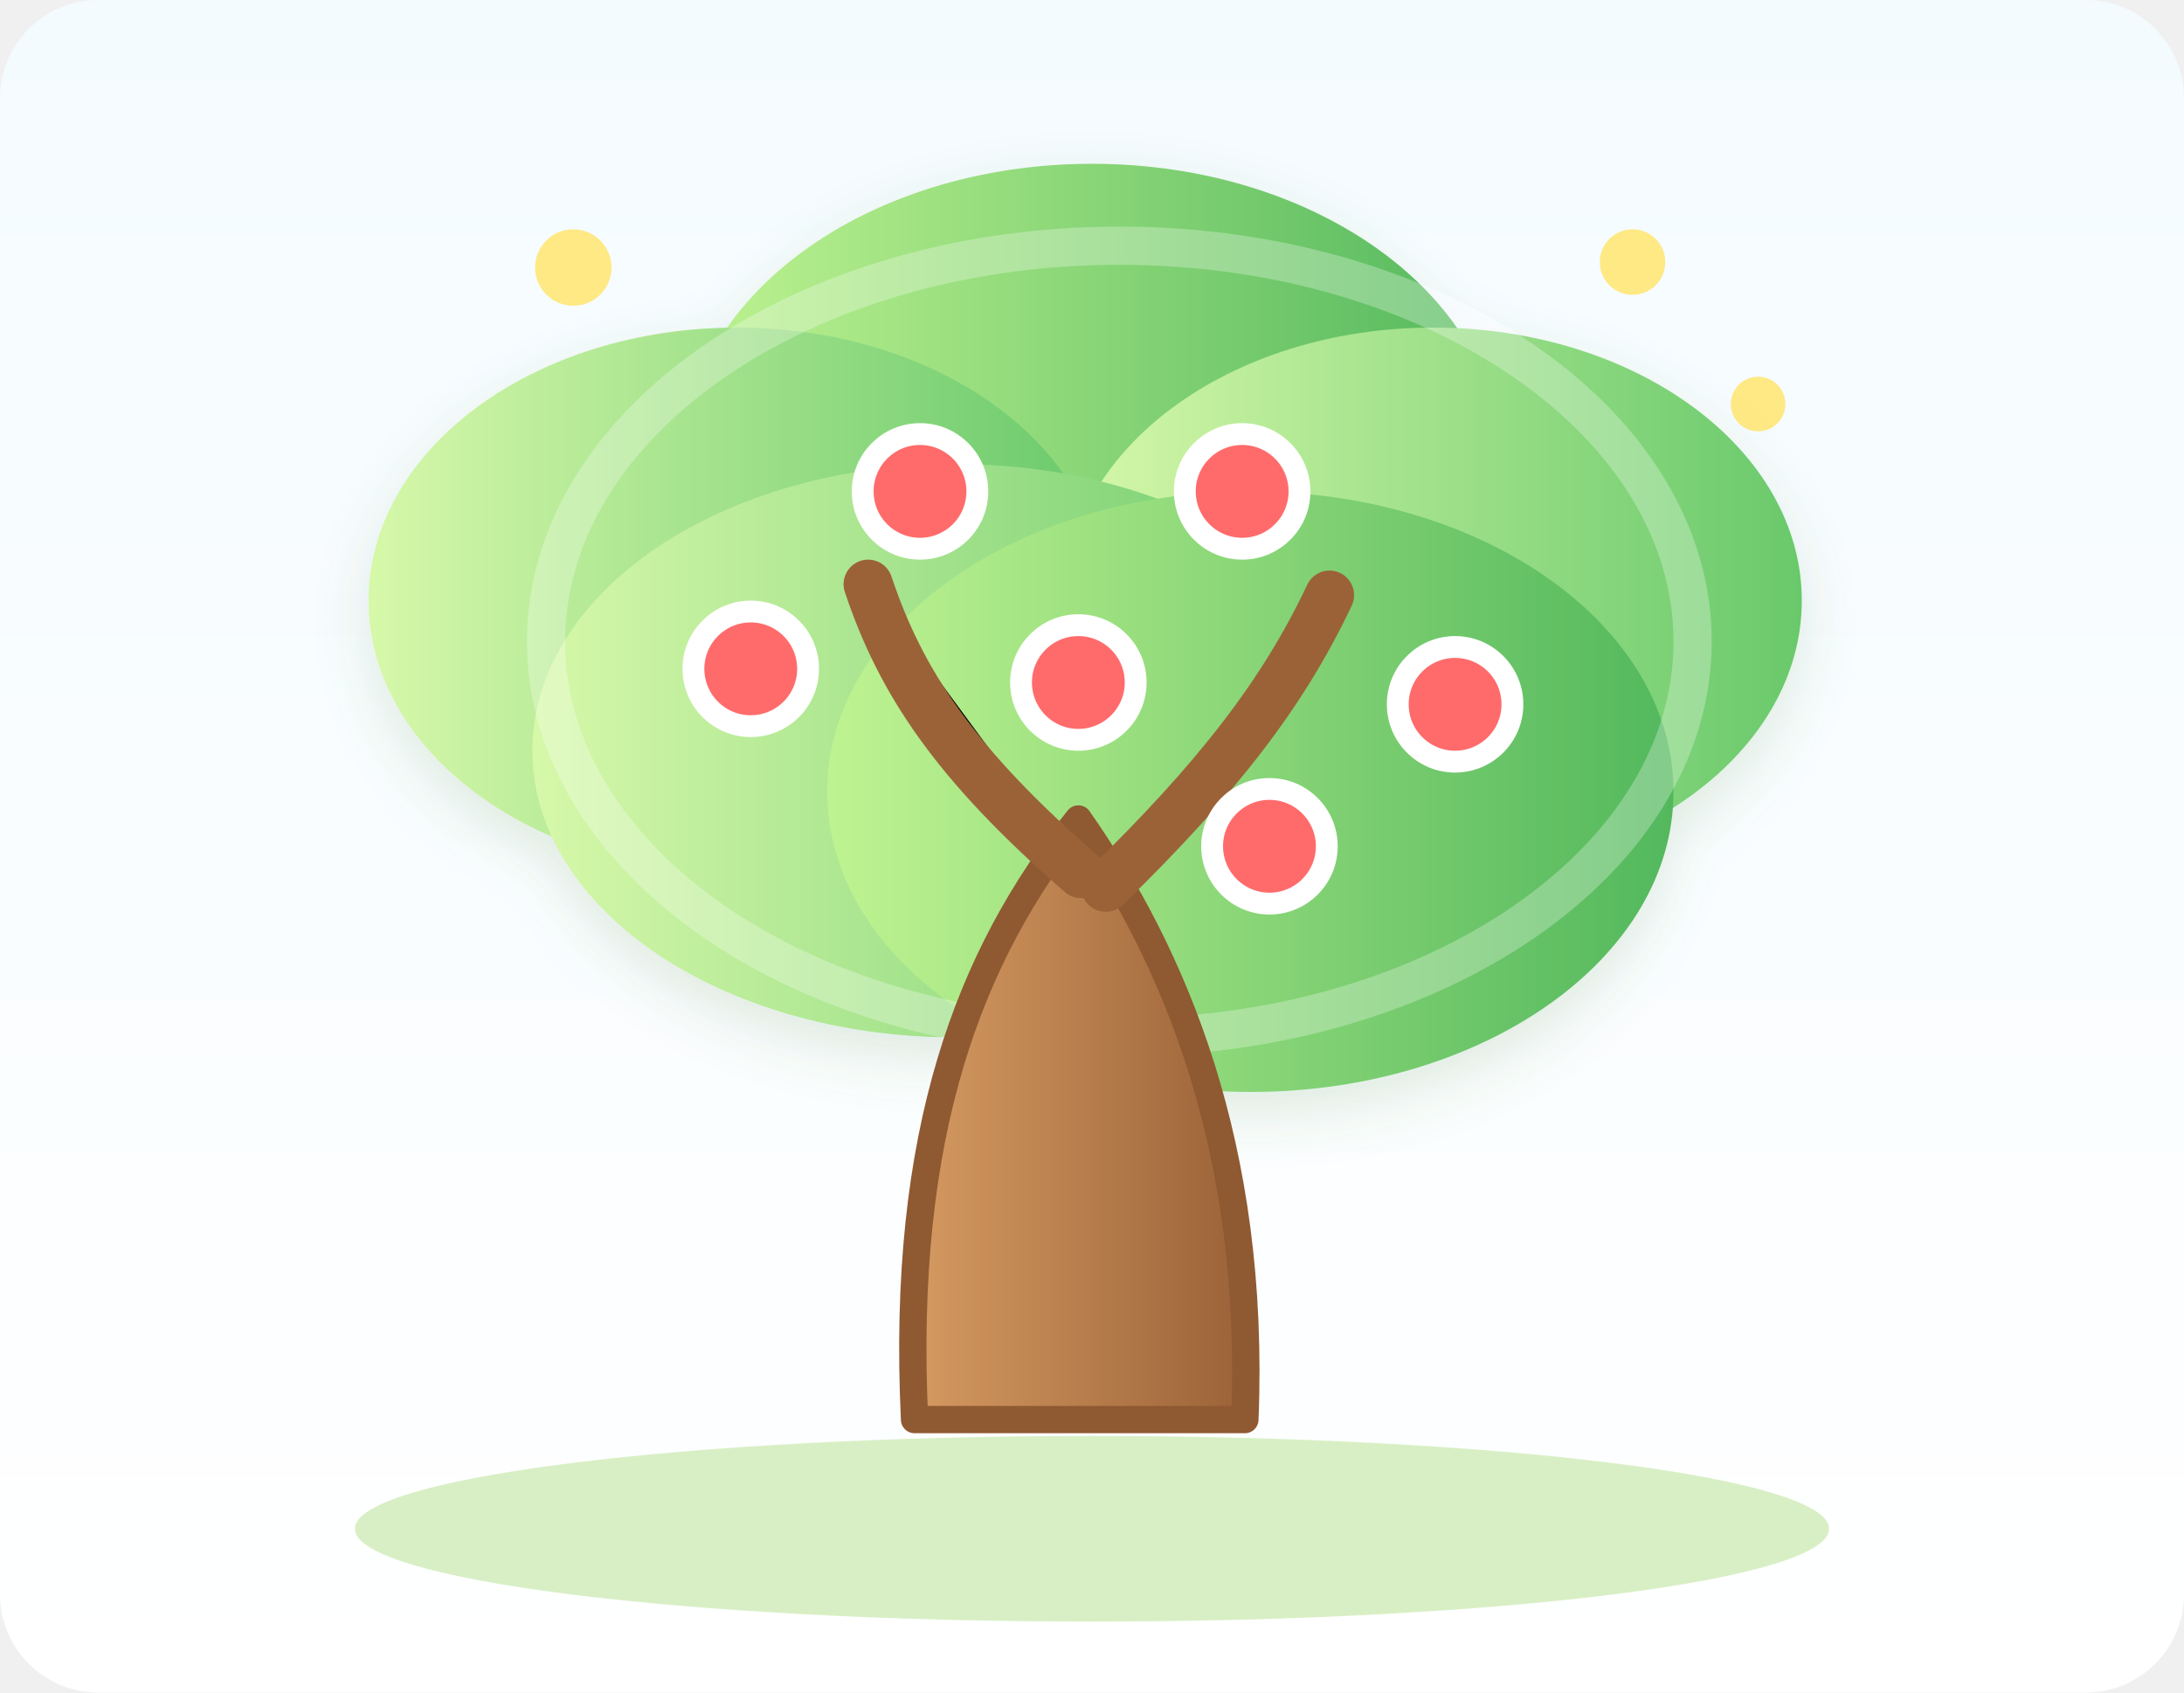
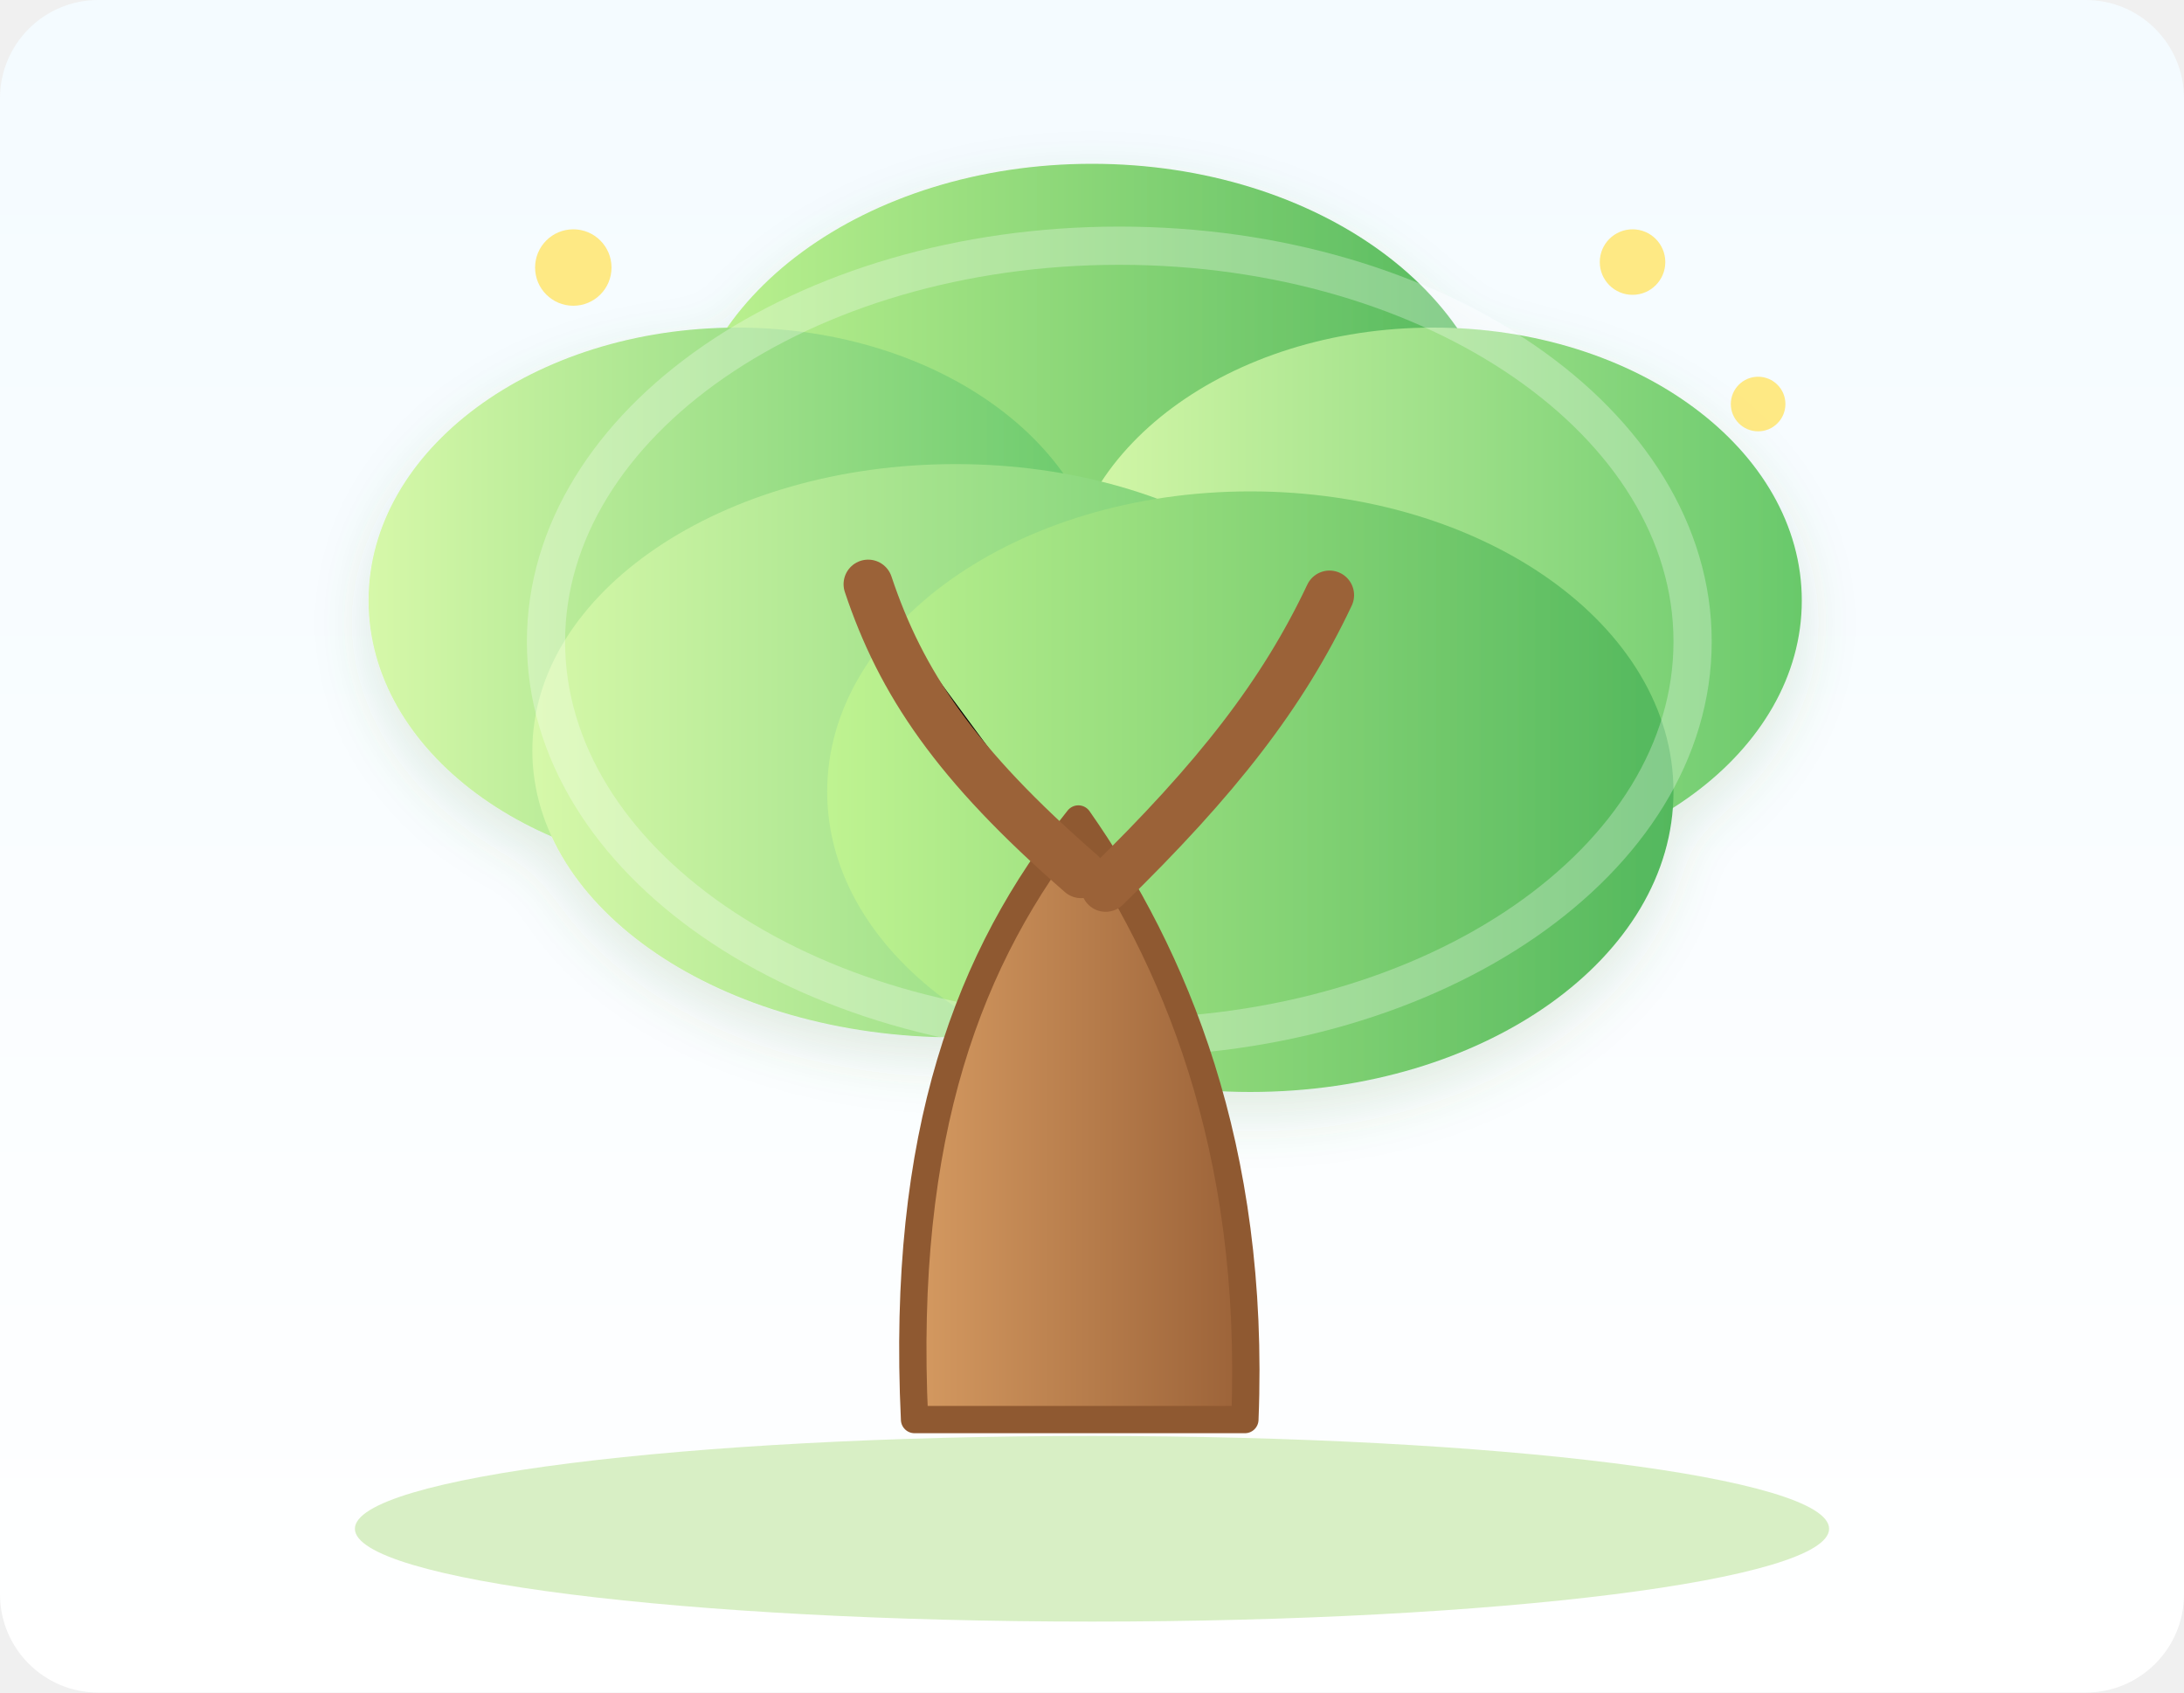
<svg xmlns="http://www.w3.org/2000/svg" viewBox="0 0 800 620" role="img" aria-label="Pokok kartun mesra murid">
  <defs>
    <linearGradient id="sky" x1="0" x2="0" y1="0" y2="1">
      <stop offset="0" stop-color="#f4fbff" />
      <stop offset="1" stop-color="#ffffff" />
    </linearGradient>
    <linearGradient id="leaf1" x1="0" x2="1">
      <stop offset="0" stop-color="#bff391" />
      <stop offset="1" stop-color="#53b85d" />
    </linearGradient>
    <linearGradient id="leaf2" x1="0" x2="1">
      <stop offset="0" stop-color="#d6f8a9" />
      <stop offset="1" stop-color="#69c96b" />
    </linearGradient>
    <linearGradient id="trunk" x1="0" x2="1">
      <stop offset="0" stop-color="#d59a61" />
      <stop offset="1" stop-color="#9b6238" />
    </linearGradient>
    <filter id="shadow" x="-20%" y="-20%" width="140%" height="140%">
      <feDropShadow dx="0" dy="8" stdDeviation="10" flood-color="#4d8743" flood-opacity="0.16" />
    </filter>
  </defs>
  <rect width="800" height="620" rx="36" fill="url(#sky)" />
  <ellipse cx="400" cy="560" rx="270" ry="34" fill="#d8efc5" />
  <g filter="url(#shadow)">
    <ellipse cx="400" cy="170" rx="150" ry="110" fill="url(#leaf1)" />
    <ellipse cx="270" cy="220" rx="135" ry="100" fill="url(#leaf2)" />
    <ellipse cx="525" cy="220" rx="135" ry="100" fill="url(#leaf2)" />
    <ellipse cx="350" cy="275" rx="155" ry="105" fill="url(#leaf2)" />
    <ellipse cx="458" cy="290" rx="155" ry="110" fill="url(#leaf1)" />
    <ellipse cx="410" cy="235" rx="210" ry="145" fill="none" stroke="#ffffff" stroke-opacity="0.28" stroke-width="14" />
  </g>
  <g>
    <path d="M335 520 C330 415, 355 350, 395 300 C430 350, 460 420, 456 520 Z" fill="url(#trunk)" stroke="#8f5931" stroke-width="10" stroke-linejoin="round" />
    <path d="M396 320 C350 280, 330 250, 318 214" stroke="#9b6238" stroke-width="18" stroke-linecap="round" />
    <path d="M405 325 C446 285, 470 254, 487 218" stroke="#9b6238" stroke-width="18" stroke-linecap="round" />
  </g>
-   <g fill="#ff6b6b" stroke="#ffffff" stroke-width="8">
-     <circle cx="275" cy="245" r="21" />
-     <circle cx="337" cy="180" r="21" />
-     <circle cx="455" cy="180" r="21" />
-     <circle cx="533" cy="258" r="21" />
-     <circle cx="395" cy="250" r="21" />
-     <circle cx="465" cy="310" r="21" />
-   </g>
  <g fill="#ffe56f" opacity="0.85">
    <circle cx="210" cy="98" r="14" />
    <circle cx="598" cy="96" r="12" />
    <circle cx="644" cy="148" r="10" />
  </g>
</svg>
